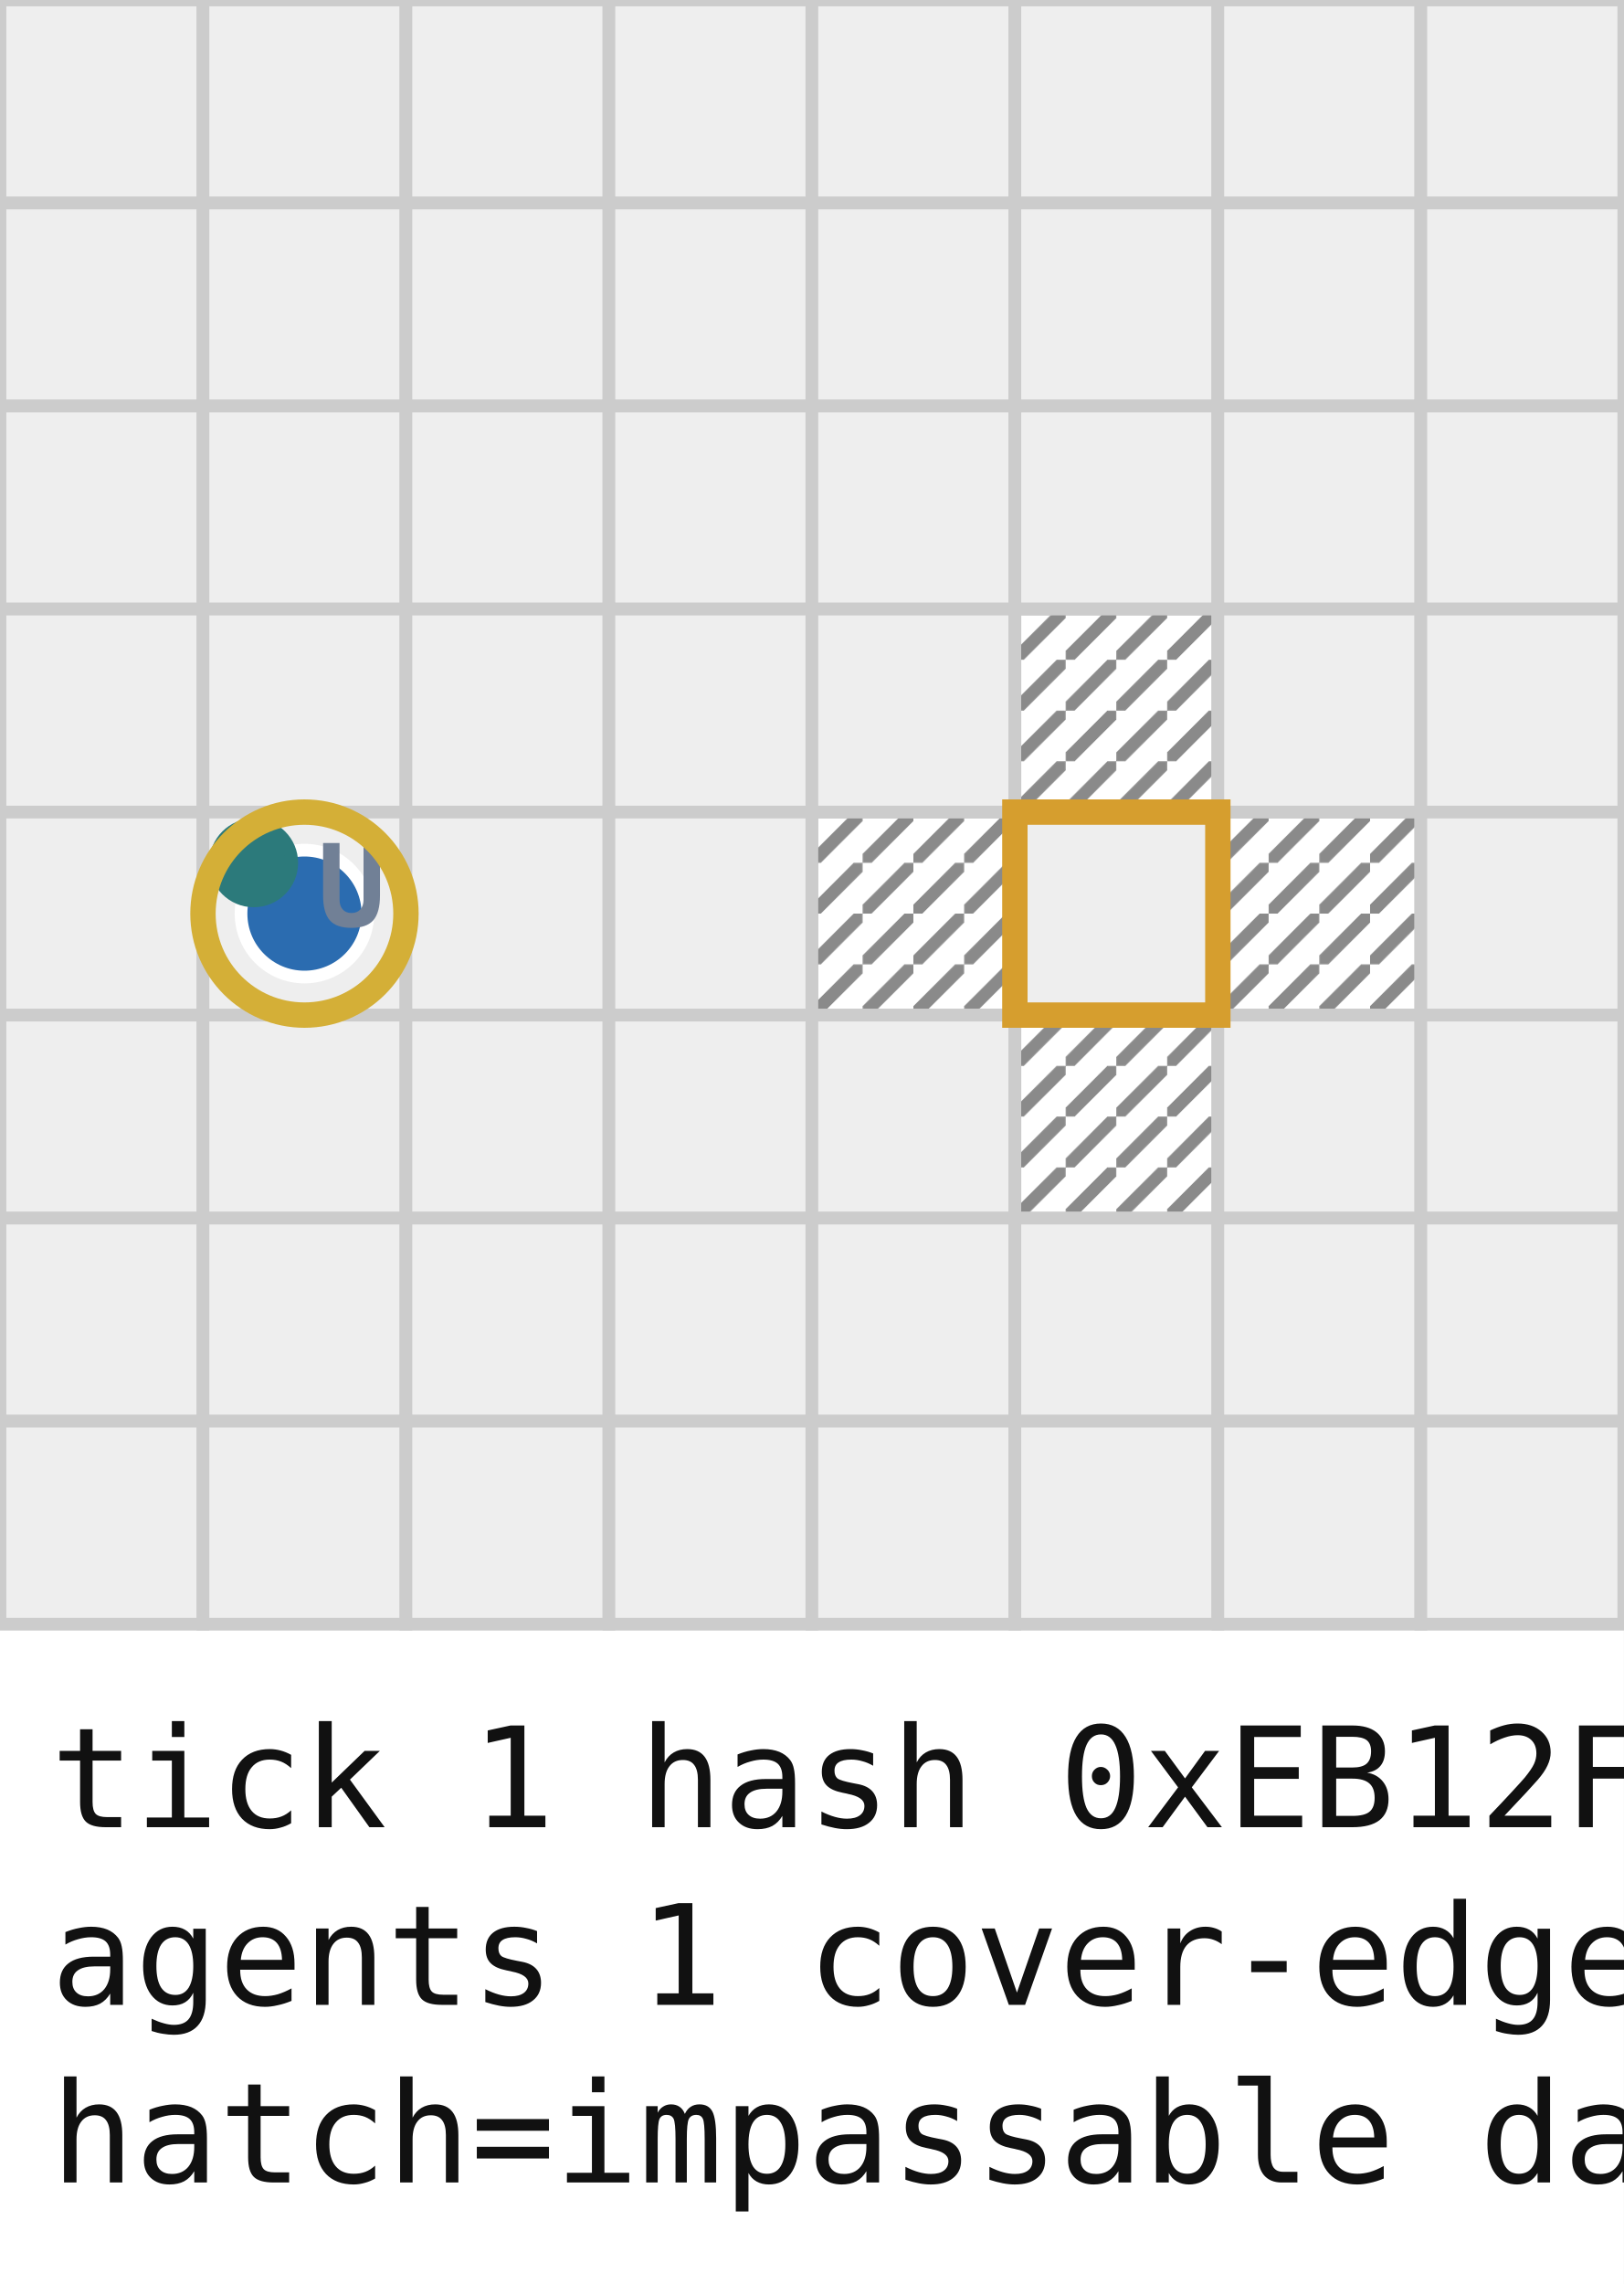
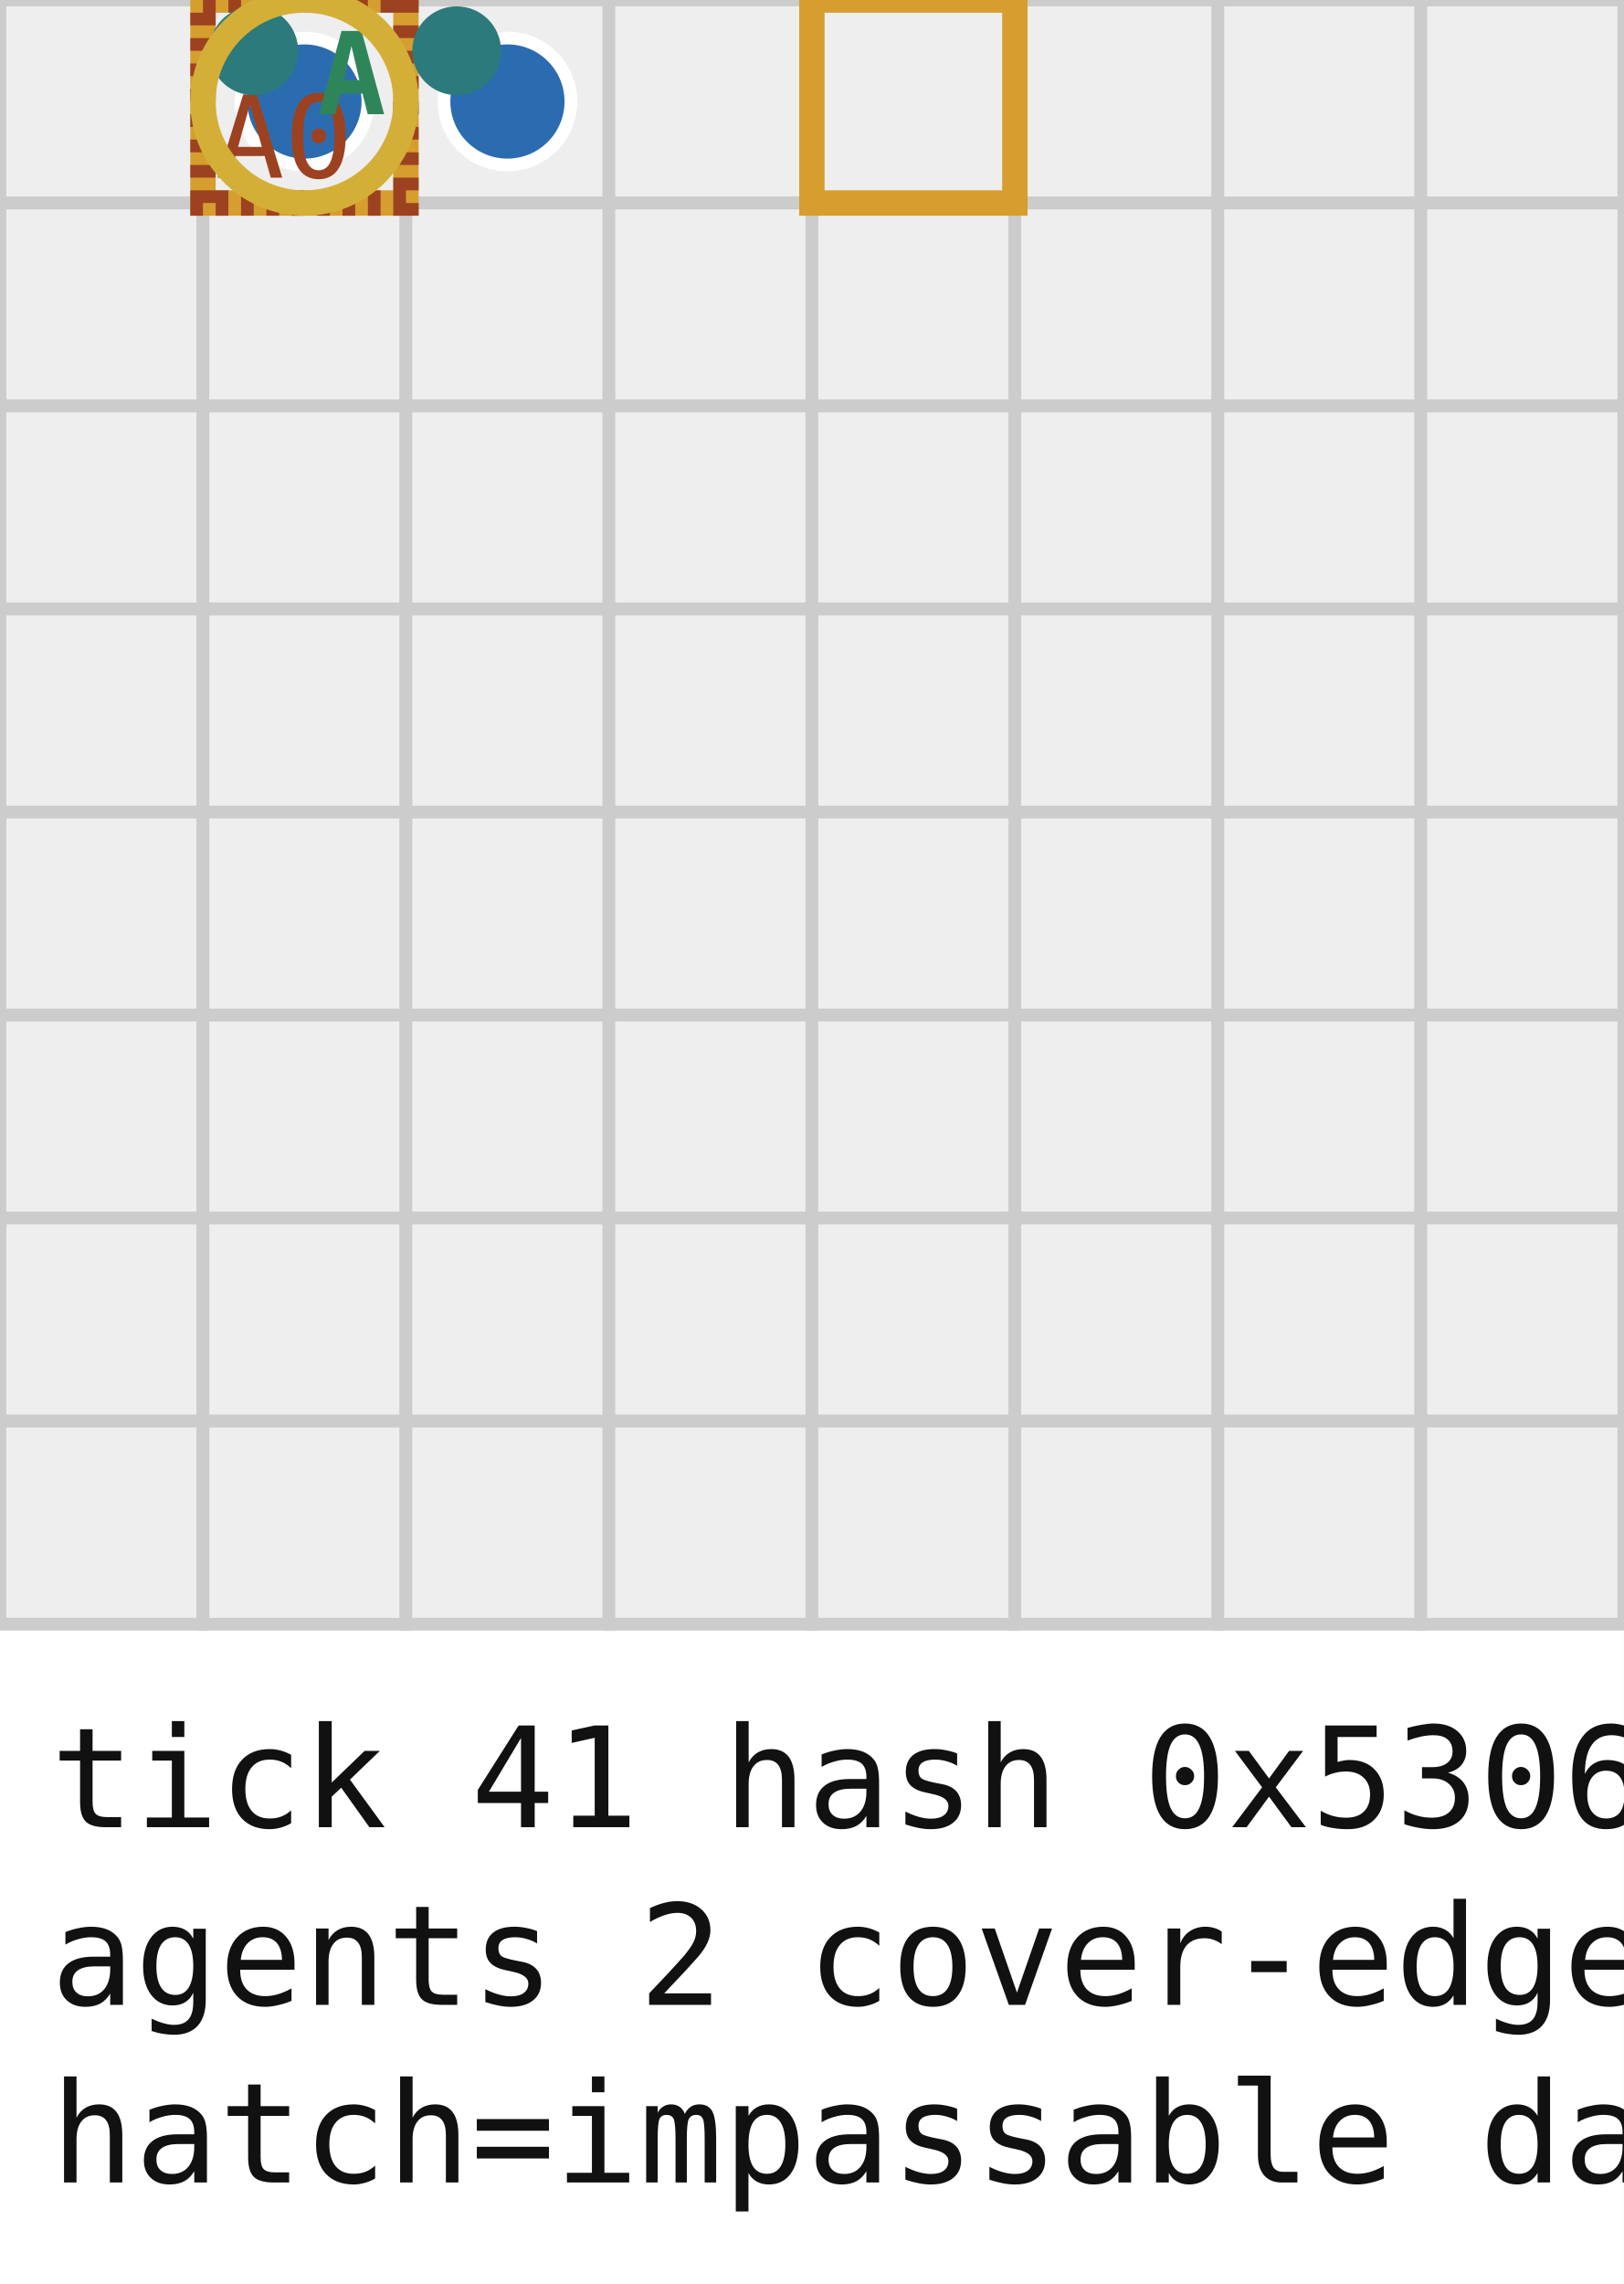
<svg xmlns="http://www.w3.org/2000/svg" width="128" height="180" viewBox="0 0 128 180">
  <defs>
    <pattern id="cw-hatch" width="4" height="4" patternUnits="userSpaceOnUse">
      <path d="M0,4 L4,0" stroke="#8a8a8a" stroke-width="1" />
    </pattern>
  </defs>
  <rect x="0" y="0" width="128" height="180" fill="#ffffff" />
  <rect x="0" y="0" width="16" height="16" fill="rgb(238,238,238)" stroke="#cccccc" stroke-width="1" />
  <rect x="16" y="0" width="16" height="16" fill="rgb(238,238,238)" stroke="#cccccc" stroke-width="1" />
  <rect x="32" y="0" width="16" height="16" fill="rgb(238,238,238)" stroke="#cccccc" stroke-width="1" />
  <rect x="48" y="0" width="16" height="16" fill="rgb(238,238,238)" stroke="#cccccc" stroke-width="1" />
  <rect x="64" y="0" width="16" height="16" fill="rgb(238,238,238)" stroke="#cccccc" stroke-width="1" />
  <rect x="80" y="0" width="16" height="16" fill="rgb(238,238,238)" stroke="#cccccc" stroke-width="1" />
  <rect x="96" y="0" width="16" height="16" fill="rgb(238,238,238)" stroke="#cccccc" stroke-width="1" />
  <rect x="112" y="0" width="16" height="16" fill="rgb(238,238,238)" stroke="#cccccc" stroke-width="1" />
  <rect x="0" y="16" width="16" height="16" fill="rgb(238,238,238)" stroke="#cccccc" stroke-width="1" />
  <rect x="16" y="16" width="16" height="16" fill="rgb(238,238,238)" stroke="#cccccc" stroke-width="1" />
  <rect x="32" y="16" width="16" height="16" fill="rgb(238,238,238)" stroke="#cccccc" stroke-width="1" />
  <rect x="48" y="16" width="16" height="16" fill="rgb(238,238,238)" stroke="#cccccc" stroke-width="1" />
  <rect x="64" y="16" width="16" height="16" fill="rgb(238,238,238)" stroke="#cccccc" stroke-width="1" />
  <rect x="80" y="16" width="16" height="16" fill="rgb(238,238,238)" stroke="#cccccc" stroke-width="1" />
  <rect x="96" y="16" width="16" height="16" fill="rgb(238,238,238)" stroke="#cccccc" stroke-width="1" />
  <rect x="112" y="16" width="16" height="16" fill="rgb(238,238,238)" stroke="#cccccc" stroke-width="1" />
  <rect x="0" y="32" width="16" height="16" fill="rgb(238,238,238)" stroke="#cccccc" stroke-width="1" />
  <rect x="16" y="32" width="16" height="16" fill="rgb(238,238,238)" stroke="#cccccc" stroke-width="1" />
  <rect x="32" y="32" width="16" height="16" fill="rgb(238,238,238)" stroke="#cccccc" stroke-width="1" />
  <rect x="48" y="32" width="16" height="16" fill="rgb(238,238,238)" stroke="#cccccc" stroke-width="1" />
  <rect x="64" y="32" width="16" height="16" fill="rgb(238,238,238)" stroke="#cccccc" stroke-width="1" />
  <rect x="80" y="32" width="16" height="16" fill="rgb(238,238,238)" stroke="#cccccc" stroke-width="1" />
  <rect x="96" y="32" width="16" height="16" fill="rgb(238,238,238)" stroke="#cccccc" stroke-width="1" />
  <rect x="112" y="32" width="16" height="16" fill="rgb(238,238,238)" stroke="#cccccc" stroke-width="1" />
  <rect x="0" y="48" width="16" height="16" fill="rgb(238,238,238)" stroke="#cccccc" stroke-width="1" />
  <rect x="16" y="48" width="16" height="16" fill="rgb(238,238,238)" stroke="#cccccc" stroke-width="1" />
  <rect x="32" y="48" width="16" height="16" fill="rgb(238,238,238)" stroke="#cccccc" stroke-width="1" />
  <rect x="48" y="48" width="16" height="16" fill="rgb(238,238,238)" stroke="#cccccc" stroke-width="1" />
  <rect x="64" y="48" width="16" height="16" fill="rgb(238,238,238)" stroke="#cccccc" stroke-width="1" />
-   <rect x="80" y="48" width="16" height="16" fill="url(#cw-hatch)" stroke="#cccccc" stroke-width="1" />
+   <rect x="80" y="48" width="16" height="16" fill="rgb(238,238,238)" stroke="#cccccc" stroke-width="1" />
  <rect x="96" y="48" width="16" height="16" fill="rgb(238,238,238)" stroke="#cccccc" stroke-width="1" />
  <rect x="112" y="48" width="16" height="16" fill="rgb(238,238,238)" stroke="#cccccc" stroke-width="1" />
  <rect x="0" y="64" width="16" height="16" fill="rgb(238,238,238)" stroke="#cccccc" stroke-width="1" />
  <rect x="16" y="64" width="16" height="16" fill="rgb(238,238,238)" stroke="#cccccc" stroke-width="1" />
  <rect x="32" y="64" width="16" height="16" fill="rgb(238,238,238)" stroke="#cccccc" stroke-width="1" />
  <rect x="48" y="64" width="16" height="16" fill="rgb(238,238,238)" stroke="#cccccc" stroke-width="1" />
-   <rect x="64" y="64" width="16" height="16" fill="url(#cw-hatch)" stroke="#cccccc" stroke-width="1" />
+   <rect x="64" y="64" width="16" height="16" fill="rgb(238,238,238)" stroke="#cccccc" stroke-width="1" />
  <rect x="80" y="64" width="16" height="16" fill="rgb(238,238,238)" stroke="#cccccc" stroke-width="1" />
-   <rect x="96" y="64" width="16" height="16" fill="url(#cw-hatch)" stroke="#cccccc" stroke-width="1" />
+   <rect x="96" y="64" width="16" height="16" fill="rgb(238,238,238)" stroke="#cccccc" stroke-width="1" />
  <rect x="112" y="64" width="16" height="16" fill="rgb(238,238,238)" stroke="#cccccc" stroke-width="1" />
  <rect x="0" y="80" width="16" height="16" fill="rgb(238,238,238)" stroke="#cccccc" stroke-width="1" />
  <rect x="16" y="80" width="16" height="16" fill="rgb(238,238,238)" stroke="#cccccc" stroke-width="1" />
  <rect x="32" y="80" width="16" height="16" fill="rgb(238,238,238)" stroke="#cccccc" stroke-width="1" />
  <rect x="48" y="80" width="16" height="16" fill="rgb(238,238,238)" stroke="#cccccc" stroke-width="1" />
  <rect x="64" y="80" width="16" height="16" fill="rgb(238,238,238)" stroke="#cccccc" stroke-width="1" />
-   <rect x="80" y="80" width="16" height="16" fill="url(#cw-hatch)" stroke="#cccccc" stroke-width="1" />
+   <rect x="80" y="80" width="16" height="16" fill="rgb(238,238,238)" stroke="#cccccc" stroke-width="1" />
  <rect x="96" y="80" width="16" height="16" fill="rgb(238,238,238)" stroke="#cccccc" stroke-width="1" />
  <rect x="112" y="80" width="16" height="16" fill="rgb(238,238,238)" stroke="#cccccc" stroke-width="1" />
  <rect x="0" y="96" width="16" height="16" fill="rgb(238,238,238)" stroke="#cccccc" stroke-width="1" />
  <rect x="16" y="96" width="16" height="16" fill="rgb(238,238,238)" stroke="#cccccc" stroke-width="1" />
  <rect x="32" y="96" width="16" height="16" fill="rgb(238,238,238)" stroke="#cccccc" stroke-width="1" />
  <rect x="48" y="96" width="16" height="16" fill="rgb(238,238,238)" stroke="#cccccc" stroke-width="1" />
  <rect x="64" y="96" width="16" height="16" fill="rgb(238,238,238)" stroke="#cccccc" stroke-width="1" />
  <rect x="80" y="96" width="16" height="16" fill="rgb(238,238,238)" stroke="#cccccc" stroke-width="1" />
  <rect x="96" y="96" width="16" height="16" fill="rgb(238,238,238)" stroke="#cccccc" stroke-width="1" />
  <rect x="112" y="96" width="16" height="16" fill="rgb(238,238,238)" stroke="#cccccc" stroke-width="1" />
  <rect x="0" y="112" width="16" height="16" fill="rgb(238,238,238)" stroke="#cccccc" stroke-width="1" />
  <rect x="16" y="112" width="16" height="16" fill="rgb(238,238,238)" stroke="#cccccc" stroke-width="1" />
  <rect x="32" y="112" width="16" height="16" fill="rgb(238,238,238)" stroke="#cccccc" stroke-width="1" />
  <rect x="48" y="112" width="16" height="16" fill="rgb(238,238,238)" stroke="#cccccc" stroke-width="1" />
  <rect x="64" y="112" width="16" height="16" fill="rgb(238,238,238)" stroke="#cccccc" stroke-width="1" />
  <rect x="80" y="112" width="16" height="16" fill="rgb(238,238,238)" stroke="#cccccc" stroke-width="1" />
  <rect x="96" y="112" width="16" height="16" fill="rgb(238,238,238)" stroke="#cccccc" stroke-width="1" />
  <rect x="112" y="112" width="16" height="16" fill="rgb(238,238,238)" stroke="#cccccc" stroke-width="1" />
-   <rect x="80" y="64" width="16" height="16" fill="none" stroke="#d69e2e" stroke-width="2" />
-   <circle cx="24" cy="72" r="5" fill="#2b6cb0" stroke="#ffffff" stroke-width="1" />
-   <text x="25" y="73" font-family="monospace" font-size="9" font-weight="bold" fill="#718096">U</text>
-   <circle cx="20" cy="68" r="3" fill="#2c7a7b" stroke="#2c7a7b" stroke-width="1" />
-   <circle cx="24" cy="72" r="8" fill="none" stroke="#d4af37" stroke-width="2" />
-   <text x="4" y="144" font-family="monospace" font-size="11" fill="#111111">tick 1  hash 0xEB12F1DDFE03AAE5  draws 0</text>
-   <text x="4" y="158" font-family="monospace" font-size="11" fill="#111111">agents 1  cover-edges 0  events 2</text>
+   <rect x="16" y="0" width="16" height="16" fill="none" stroke="#d69e2e" stroke-width="2" />
+   <rect x="64" y="0" width="16" height="16" fill="none" stroke="#d69e2e" stroke-width="2" />
+   <circle cx="24" cy="8" r="5" fill="#2b6cb0" stroke="#ffffff" stroke-width="1" />
+   <circle cx="40" cy="8" r="5" fill="#2b6cb0" stroke="#ffffff" stroke-width="1" />
+   <rect x="16" y="0" width="16" height="16" fill="none" stroke="#9c4221" stroke-width="2" stroke-dasharray="1,1" />
+   <text x="17" y="14" font-family="monospace" font-size="9" fill="#9c4221">A0</text>
+   <text x="25" y="9" font-family="monospace" font-size="9" font-weight="bold" fill="#2f855a">A</text>
+   <circle cx="20" cy="4" r="3" fill="#2c7a7b" stroke="#2c7a7b" stroke-width="1" />
+   <circle cx="36" cy="4" r="3" fill="#2c7a7b" stroke="#2c7a7b" stroke-width="1" />
+   <circle cx="24" cy="8" r="8" fill="none" stroke="#d4af37" stroke-width="2" />
+   <text x="4" y="144" font-family="monospace" font-size="11" fill="#111111">tick 41  hash 0x5306D6C09EBAD2B3  draws 0</text>
+   <text x="4" y="158" font-family="monospace" font-size="11" fill="#111111">agents 2  cover-edges 0  events 1</text>
  <text x="4" y="172" font-family="monospace" font-size="11" fill="#111111">hatch=impassable  dark border=opaque  darker fill=higher elevation  triangle=cover  circle=agent</text>
</svg>
